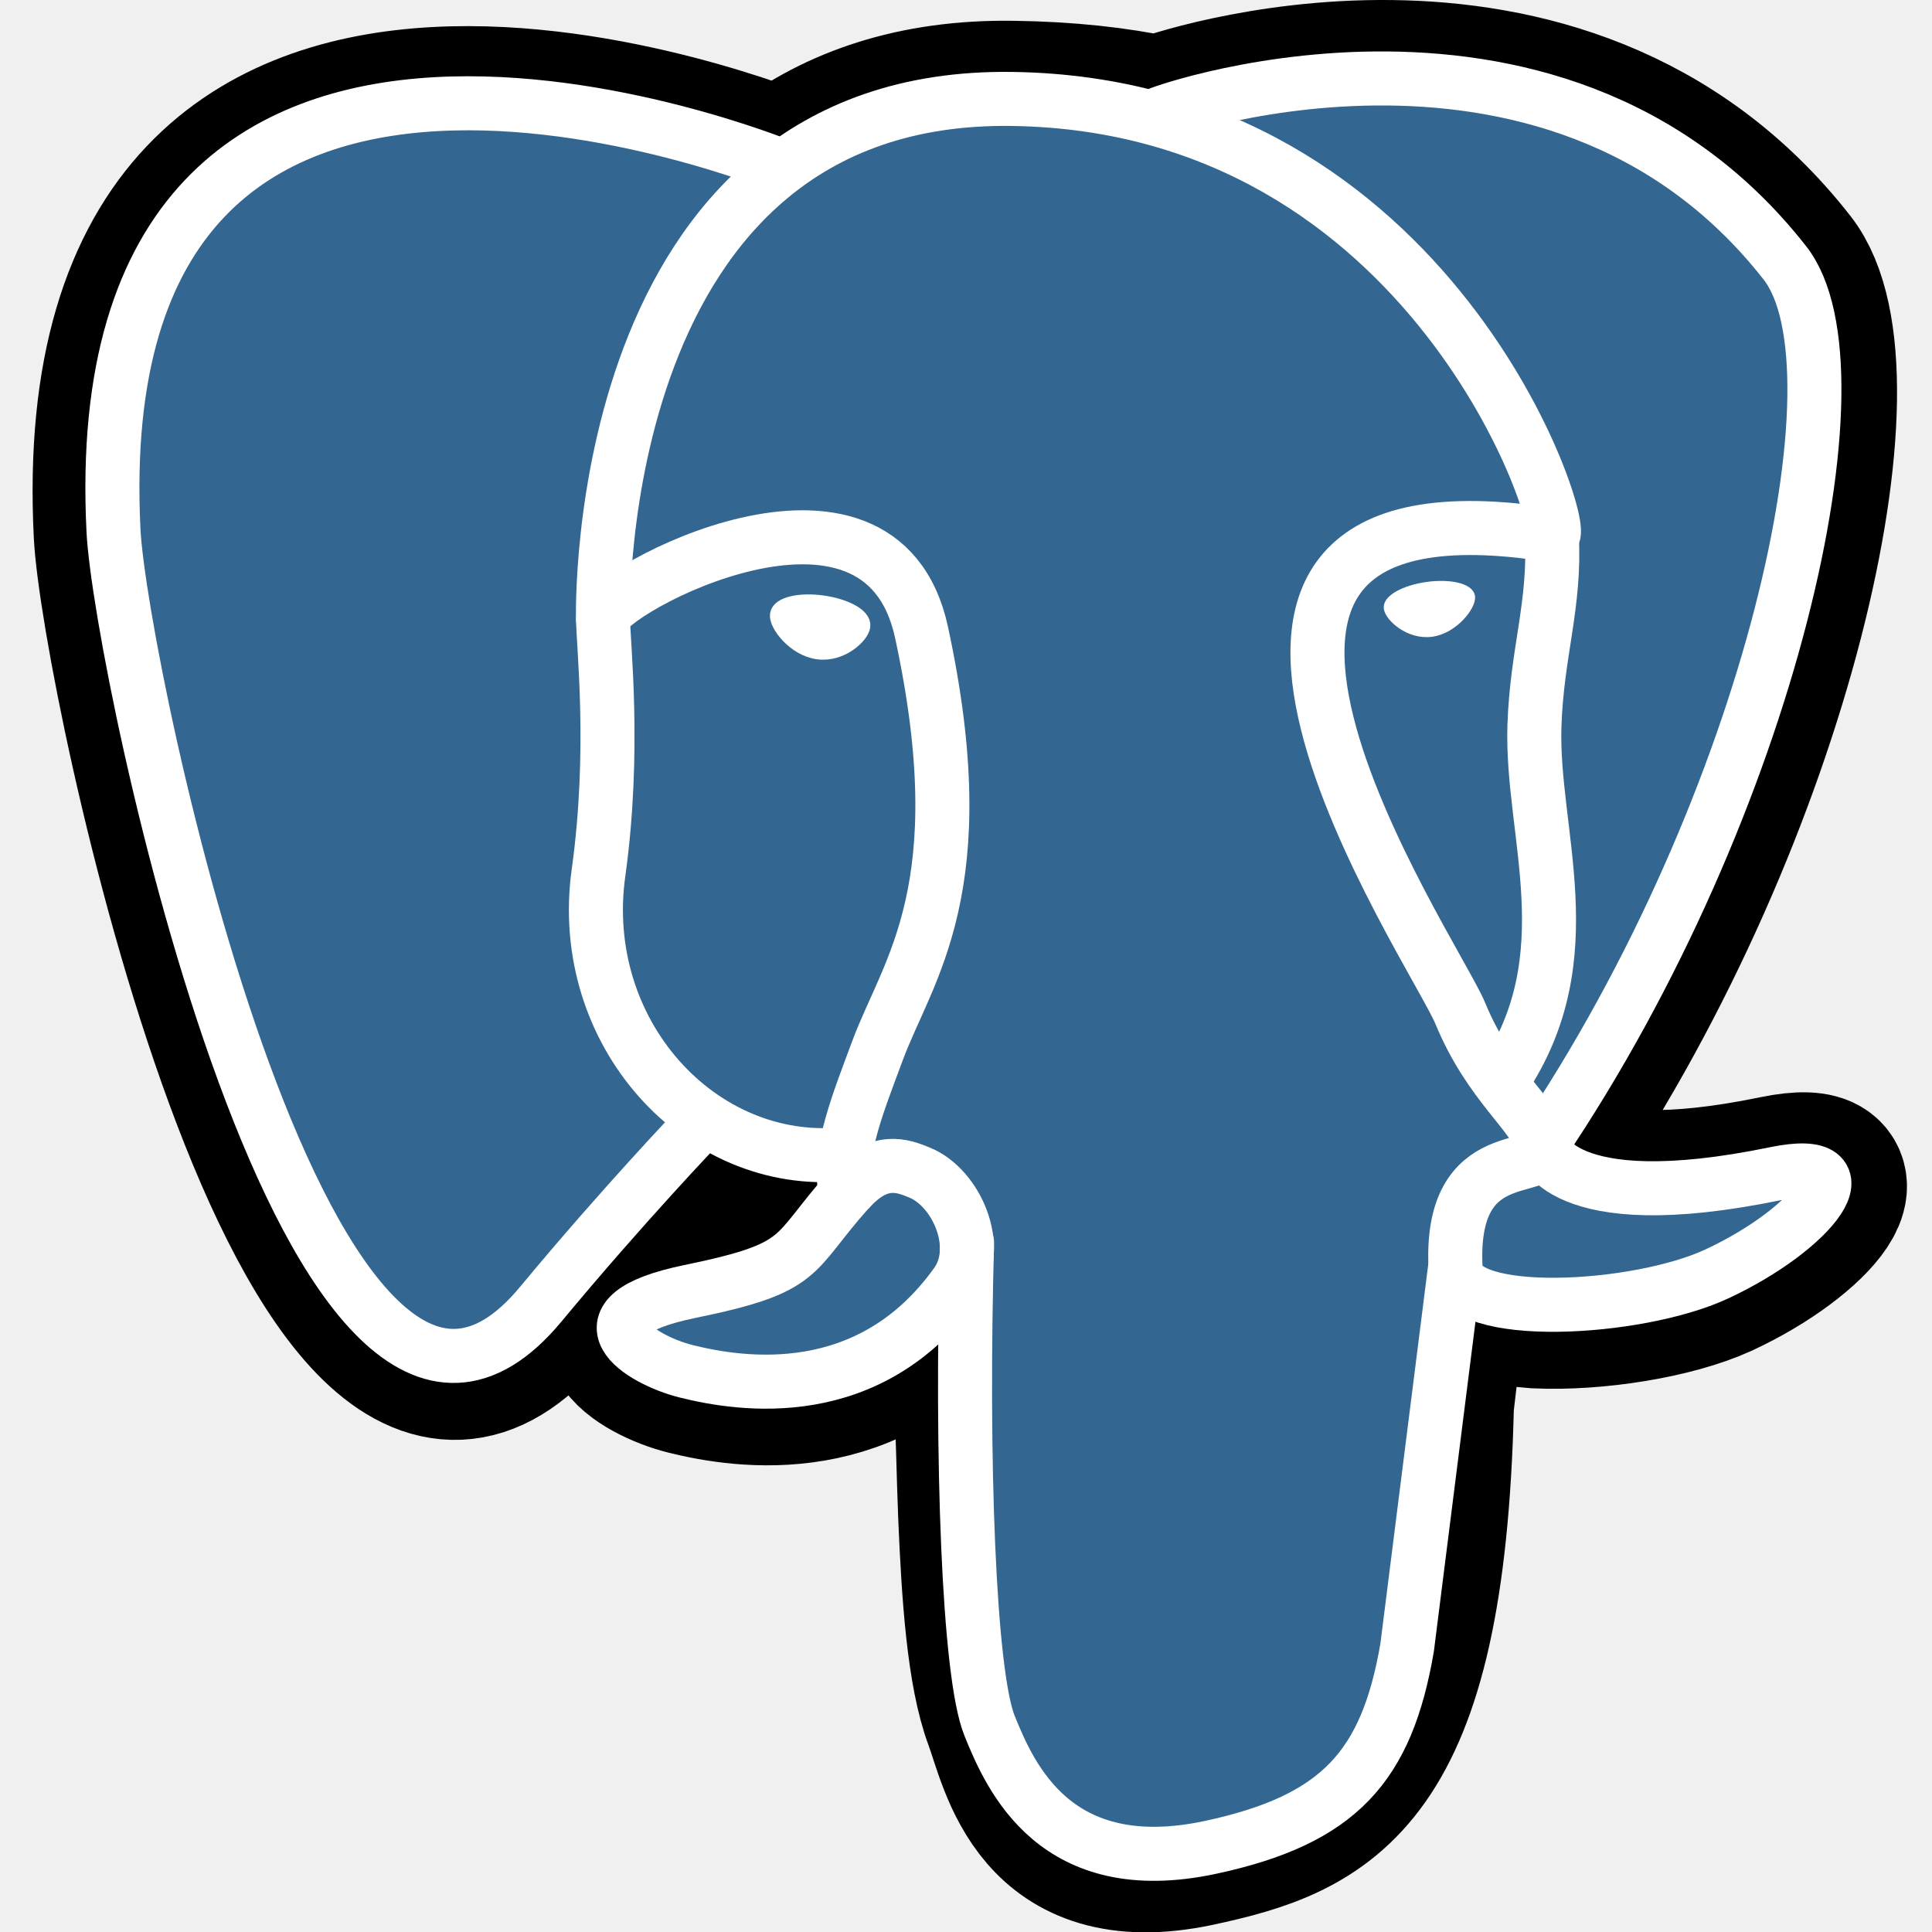
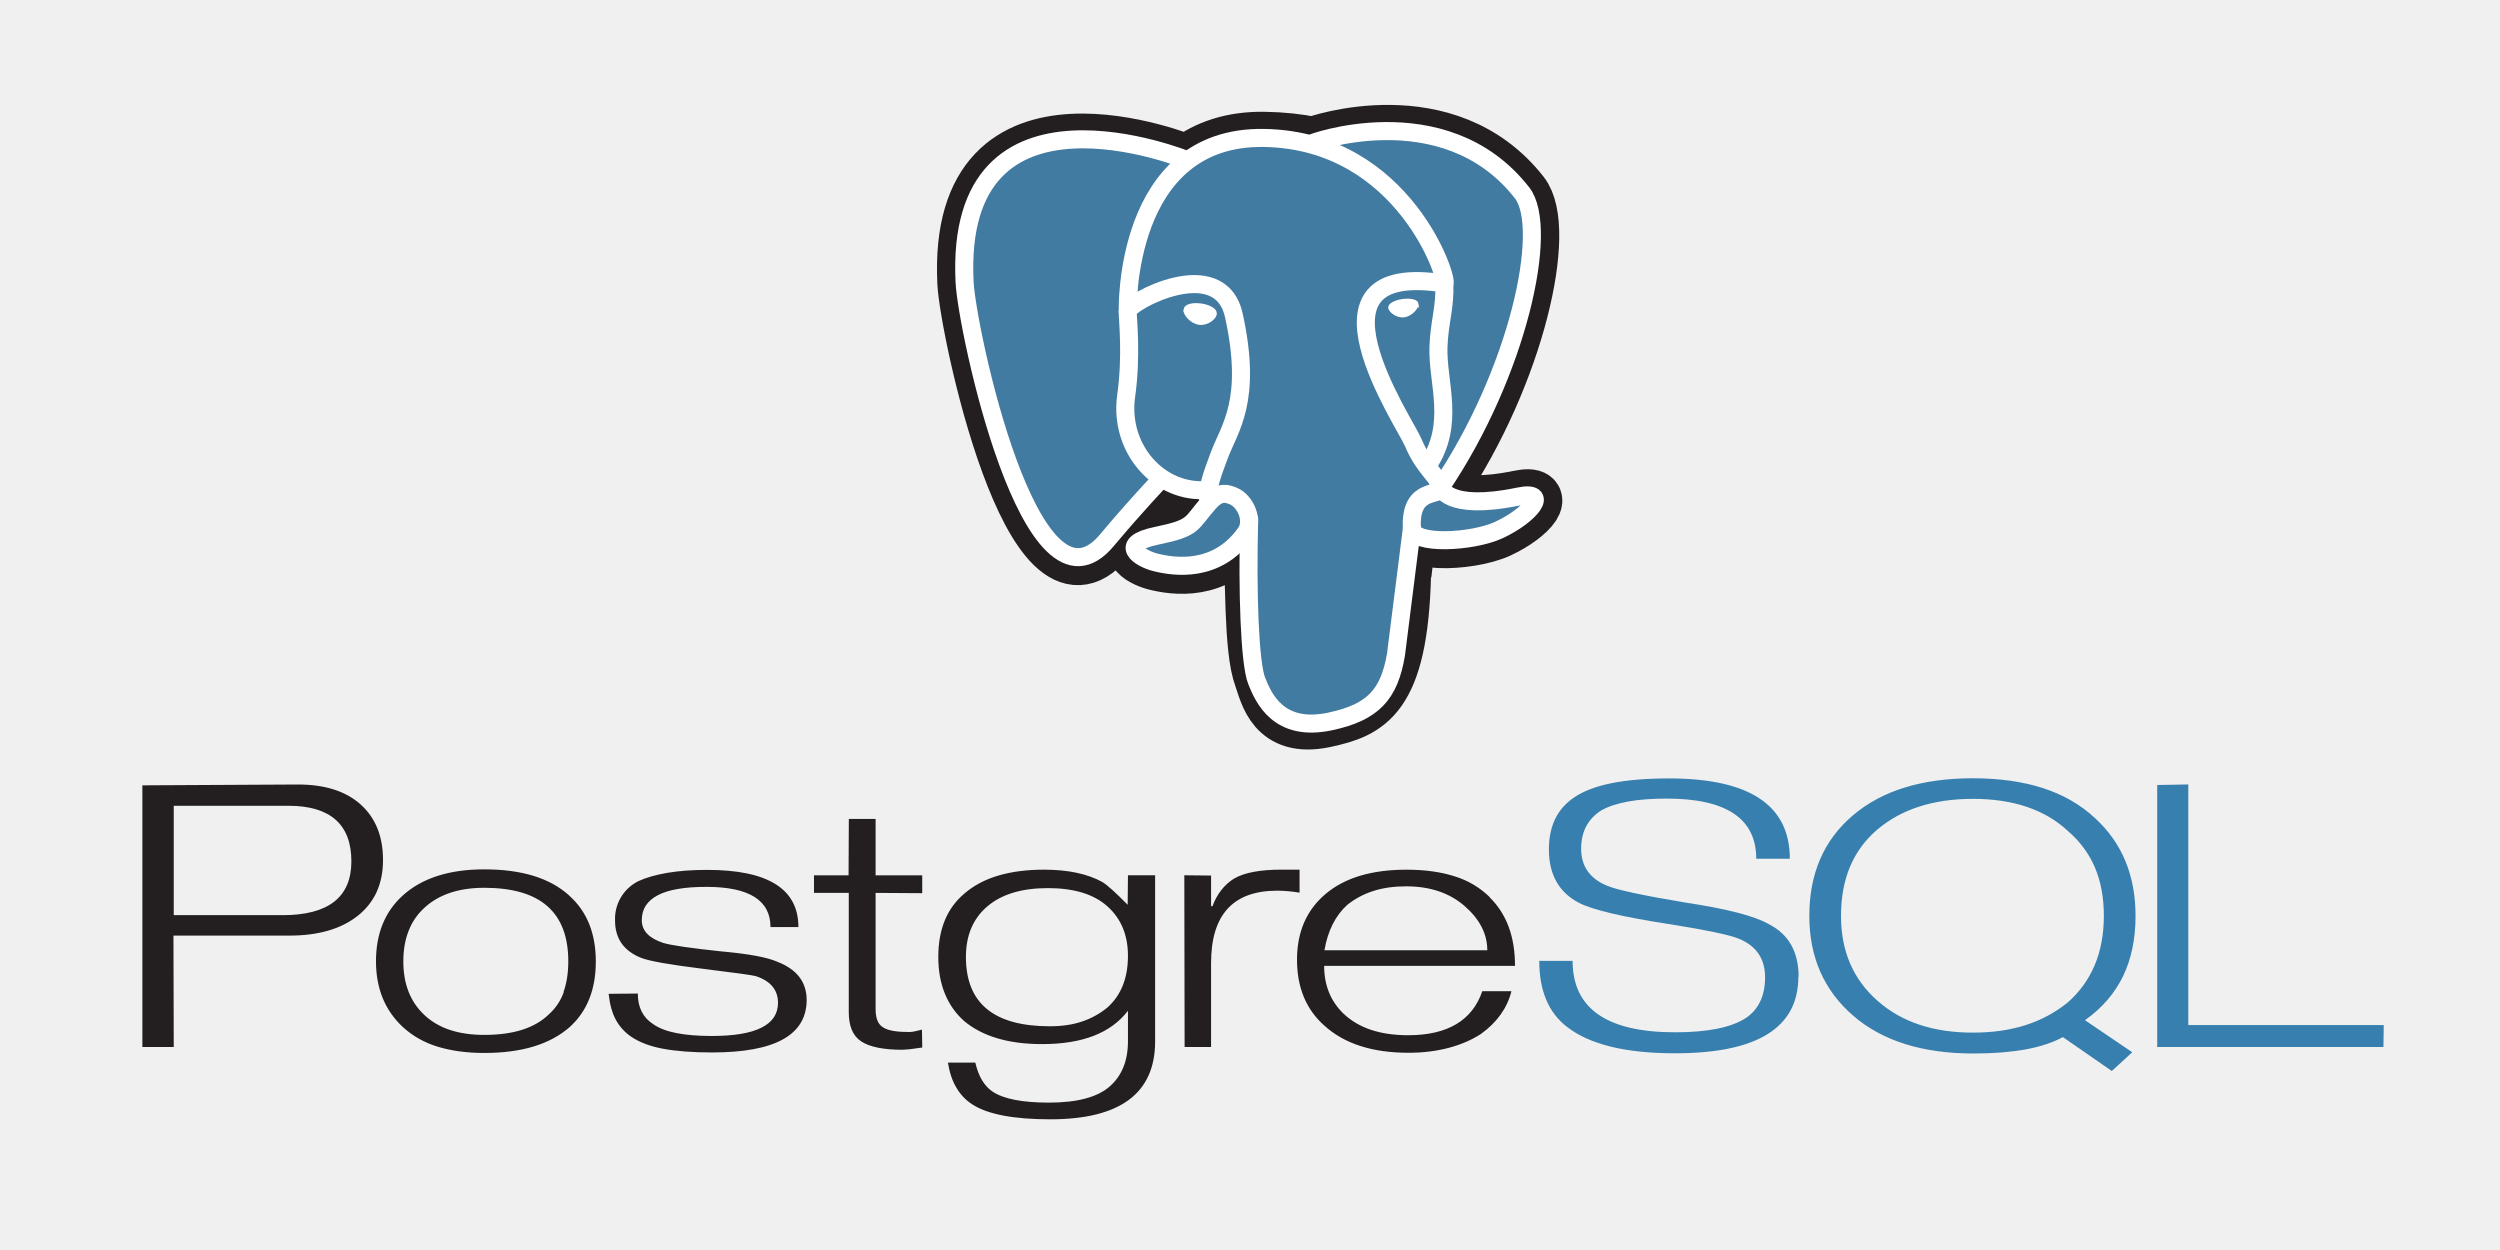
- <svg xmlns="http://www.w3.org/2000/svg" height="64" viewBox="0 0 25.6 25.6" width="64">
-   <style>.B{stroke-linecap:round}.C{stroke-linejoin:round}.D{stroke-linejoin:miter}.E{stroke-width:.716}</style>
-   <g fill="none" stroke="#fff">
-     <path d="M18.983 18.636c.163-1.357.114-1.555 1.124-1.336l.257.023c.777.035 1.793-.125 2.4-.402 1.285-.596 2.047-1.592.78-1.33-2.89.596-3.1-.383-3.1-.383 3.053-4.53 4.33-10.28 3.227-11.687-3.004-3.84-8.205-2.024-8.292-1.976l-.028.005c-.57-.12-1.2-.19-1.93-.2-1.308-.02-2.3.343-3.054.914 0 0-9.277-3.822-8.846 4.807.092 1.836 2.63 13.9 5.66 10.25C8.29 15.987 9.36 14.86 9.36 14.86c.53.353 1.167.533 1.834.468l.052-.044a2.01 2.01 0 0 0 .021.518c-.78.872-.55 1.025-2.11 1.346-1.578.325-.65.904-.046 1.056.734.184 2.432.444 3.58-1.162l-.046.183c.306.245.285 1.76.33 2.842s.116 2.093.337 2.688.48 2.13 2.53 1.7c1.713-.367 3.023-.896 3.143-5.81" fill="#000" stroke="#000" stroke-linecap="butt" stroke-width="2.149" class="D" />
-     <path d="M23.535 15.6c-2.89.596-3.1-.383-3.1-.383 3.053-4.53 4.33-10.28 3.228-11.687-3.004-3.84-8.205-2.023-8.292-1.976l-.028.005a10.31 10.31 0 0 0-1.929-.201c-1.308-.02-2.3.343-3.054.914 0 0-9.278-3.822-8.846 4.807.092 1.836 2.63 13.9 5.66 10.25C8.29 15.987 9.36 14.86 9.36 14.86c.53.353 1.167.533 1.834.468l.052-.044a2.02 2.02 0 0 0 .021.518c-.78.872-.55 1.025-2.11 1.346-1.578.325-.65.904-.046 1.056.734.184 2.432.444 3.58-1.162l-.046.183c.306.245.52 1.593.484 2.815s-.06 2.06.18 2.716.48 2.13 2.53 1.7c1.713-.367 2.6-1.32 2.725-2.906.088-1.128.286-.962.3-1.97l.16-.478c.183-1.53.03-2.023 1.085-1.793l.257.023c.777.035 1.794-.125 2.39-.402 1.285-.596 2.047-1.592.78-1.33z" fill="#336791" stroke="none" />
+ <svg xmlns="http://www.w3.org/2000/svg" width="120" height="60">
+   <style>.B{stroke-width:.866}.C{stroke:#fff}.D{stroke-linecap:round}.E{stroke-linejoin:round}</style>
+   <path d="M13.56 43.927H8.34v-5.25h5.504c2.014 0 3.022.9 3.022 2.666 0 1.723-1.102 2.585-3.305 2.585m3.752-5.312c-.715-.64-1.716-.96-3.003-.96l-7.476.04v12.56H8.34l-.014-5.347h5.563c1.395 0 2.493-.32 3.294-.96s1.202-1.53 1.202-2.666-.358-2.026-1.073-2.666zm9.747 9.004a2.56 2.56 0 0 1-.715 1.068c-.675.66-1.704.987-3.1.987-1.25 0-2.2-.32-2.88-.96s-1.005-1.497-1.005-2.57c0-.56.088-1.055.263-1.488a2.92 2.92 0 0 1 .762-1.096c.692-.63 1.646-.947 2.86-.947 2.7 0 4.033 1.177 4.033 3.53 0 .56-.077 1.05-.23 1.474m.273-4.633c-.918-.837-2.277-1.256-4.077-1.256-1.7 0-3.015.428-3.942 1.283-.837.774-1.255 1.818-1.255 3.132 0 1.305.432 2.358 1.296 3.16.477.432 1.033.745 1.667.938s1.38.3 2.234.3c1.8 0 3.154-.414 4.1-1.242.837-.756 1.255-1.804 1.255-3.145 0-1.35-.423-2.403-1.27-3.16zm11.4 4.997c0 1.7-1.515 2.536-4.544 2.536-.926 0-1.706-.06-2.34-.176s-1.148-.313-1.544-.584a2.31 2.31 0 0 1-.728-.8c-.18-.323-.297-.75-.35-1.255l1.4-.013c0 .665.247 1.155.74 1.47.53.378 1.467.567 2.813.567 2.117 0 3.176-.53 3.176-1.592 0-.62-.355-1.047-1.065-1.28-.144-.045-1-.164-2.57-.357s-2.546-.367-2.933-.52c-.836-.333-1.254-.93-1.254-1.794a2.02 2.02 0 0 1 1.12-1.889c.37-.17.83-.303 1.384-.398s1.195-.142 1.924-.142c2.916 0 4.374.915 4.374 2.745h-1.34c0-1.286-1.025-1.93-3.075-1.93-1.043 0-1.82.13-2.333.4s-.77.66-.77 1.2c0 .504.346.868 1.038 1.093.405.117 1.335.252 2.792.405 1.304.117 2.198.283 2.684.5.926.36 1.4.97 1.4 1.834zm5.536 2.3l-.573.08-.358.027c-.918 0-1.58-.133-1.985-.4s-.6-.732-.6-1.4v-5.73h-1.67v-.843h1.66l.013-2.708h1.285v2.708h2.238v.857l-2.238-.014v5.577c0 .415.1.702.33.86s.614.237 1.18.237c.08.01.17.006.27-.01s.247-.05.445-.102l.014.86zm8.887-1.912a3.81 3.81 0 0 1-1.2.661c-.45.153-.966.23-1.55.23-2.688 0-4.03-1.1-4.03-3.33 0-1.033.344-1.842 1.03-2.426s1.656-.876 2.905-.876c1.258 0 2.213.294 2.865.883s.978 1.377.978 2.366c0 1.078-.333 1.9-.998 2.494m2.283-6.36h-1.285l-.014 1.417c-.566-.575-.97-.94-1.214-1.092-.72-.395-1.65-.593-2.792-.593-1.673 0-2.95.382-3.83 1.146-.836.7-1.254 1.717-1.254 3.047 0 .656.106 1.243.317 1.76s.52.955.925 1.314c.883.737 2.13 1.106 3.742 1.106 1.936 0 3.3-.53 4.12-1.6v1.467c0 .935-.295 1.66-.884 2.172s-1.558.77-2.907.77c-1.268 0-2.172-.175-2.7-.524-.405-.268-.684-.734-.836-1.397H45.5c.144.925.535 1.595 1.174 2.008.738.476 1.984.714 3.738.714 3.356 0 5.034-1.247 5.034-3.742v-7.983zm6.95.835a6.72 6.72 0 0 0-1.078-.094c-2.112 0-3.168 1.158-3.168 3.475v4.028h-1.27l-.014-8.243 1.285.013v1.47h.067c.216-.58.557-1.02 1.025-1.318.512-.3 1.276-.435 2.292-.435h.863v1.103zm1.196 2.766c.162-.937.526-1.662 1.092-2.176.37-.297.787-.52 1.254-.67s.994-.223 1.578-.223c1.142 0 2.074.313 2.798.94s1.095 1.336 1.095 2.13h-7.807m7.933-2.543a4.12 4.12 0 0 0-1.674-1.001c-.666-.217-1.444-.325-2.335-.325-1.665 0-2.956.387-3.874 1.16s-1.377 1.827-1.377 3.16.44 2.4 1.322 3.172c.953.864 2.298 1.296 4.035 1.296.692 0 1.333-.08 1.922-.235s1.104-.38 1.545-.665c.774-.556 1.263-1.24 1.47-2.056h-1.4c-.477 1.4-1.663 2.114-3.56 2.114-1.34 0-2.37-.344-3.1-1.034-.62-.6-.93-1.356-.93-2.296h9.16c0-1.398-.4-2.495-1.228-3.3z" fill="#231f20" />
+   <path d="M86.32 46.888c0 2.447-1.974 3.67-5.92 3.67-2.365 0-4.092-.42-5.18-1.265-.9-.693-1.335-1.75-1.335-3.17h1.6c0 2.285 1.64 3.427 4.925 3.427 1.574 0 2.713-.234 3.414-.7.594-.413.9-1.06.9-1.94 0-.872-.405-1.483-1.215-1.834-.46-.2-1.58-.427-3.36-.715-2.24-.342-3.693-.683-4.358-1.024-.962-.503-1.444-1.357-1.444-2.562 0-1.123.4-1.96 1.228-2.508.88-.602 2.393-.903 4.534-.903 3.87 0 5.803 1.285 5.803 3.855H84.3c0-1.925-1.437-2.887-4.3-2.887-1.44 0-2.494.194-3.16.58-.63.414-.945 1.02-.945 1.822 0 .837.405 1.426 1.215 1.768.43.198 1.7.472 3.806.824 1.98.297 3.315.643 4 1.04.945.486 1.417 1.327 1.417 2.524zm12.908 1.25a6.2 6.2 0 0 1-2.012 1.071c-.748.238-1.585.357-2.512.357-1.9 0-3.42-.5-4.586-1.53s-1.75-2.377-1.75-4.074c0-1.77.578-3.147 1.735-4.135s2.7-1.482 4.6-1.482c1.936 0 3.458.516 4.565 1.55.585.503 1.017 1.1 1.297 1.765s.42 1.44.42 2.303c0 1.76-.586 3.152-1.756 4.176m.845.833c.828-.584 1.44-1.3 1.837-2.123s.595-1.8.595-2.878c0-1.95-.648-3.514-1.944-4.7-.693-.647-1.53-1.128-2.5-1.442s-2.1-.472-3.36-.472c-2.447 0-4.368.593-5.763 1.78s-2.092 2.795-2.092 4.826c0 1.977.703 3.572 2.1 4.785s3.33 1.82 5.768 1.82c.953 0 1.785-.065 2.496-.193s1.313-.327 1.808-.594l2.348 1.627.98-.9-2.273-1.542zm14.33 1.283h-10.858V37.68l1.493-.027v11.55h9.38l-.014 1.05z" fill="#367faf" />
+   <path d="M67.415 27.556c.197-1.64.138-1.88 1.36-1.614l.3.027c.94.043 2.167-.15 2.89-.486 1.553-.72 2.474-1.924.943-1.608-3.494.72-3.734-.462-3.734-.462 3.69-5.474 5.23-12.423 3.9-14.123-3.63-4.64-9.916-2.445-10.02-2.388l-.033.006c-.69-.143-1.463-.23-2.33-.243-1.58-.026-2.78.414-3.7 1.105 0 0-11.212-4.62-10.7 5.81.11 2.218 3.18 16.786 6.84 12.386 1.338-1.61 2.63-2.97 2.63-2.97.642.427 1.4.644 2.217.566l.062-.053a2.43 2.43 0 0 0 .025.626c-.943 1.053-.666 1.24-2.55 1.627-1.907.393-.787 1.093-.055 1.276.887.222 2.94.536 4.325-1.405l-.055.222c.37.296.345 2.127.397 3.435s.14 2.53.407 3.25.58 2.574 3.06 2.043c2.07-.444 3.654-1.082 3.798-7.023" fill="#231f20" stroke="#231f20" stroke-width="2.598" />
+   <path d="M72.916 23.875c-3.494.72-3.734-.462-3.734-.462 3.69-5.474 5.23-12.423 3.9-14.124-3.63-4.64-9.916-2.445-10.02-2.388l-.034.006c-.69-.143-1.463-.23-2.33-.243-1.58-.026-2.78.414-3.7 1.105 0 0-11.212-4.62-10.7 5.81.11 2.22 3.18 16.786 6.84 12.386 1.338-1.61 2.63-2.97 2.63-2.97.642.427 1.41.644 2.216.566l.063-.053c-.02.2-.01.395.025.626-.943 1.053-.666 1.24-2.55 1.627-1.907.393-.787 1.093-.055 1.276.887.222 2.94.536 4.325-1.405l-.055.222c.37.296.63 1.925.585 3.4s-.072 2.49.22 3.282.58 2.574 3.06 2.043c2.07-.444 3.144-1.594 3.293-3.512.106-1.364.346-1.162.36-2.38l.192-.577c.222-1.85.035-2.445 1.31-2.167l.3.027c.94.043 2.168-.15 2.89-.486 1.553-.72 2.474-1.924.943-1.608z" fill="#417ba2" />
+   <g fill="none" class="C B">
+     <g class="D">
+       <path d="M59.96 24.935c-.096 3.44.024 6.903.36 7.745s1.057 2.48 3.536 1.948c2.07-.444 2.824-1.303 3.15-3.2l.765-6.063M57 7.692s-11.22-4.586-10.7 5.842c.1 2.22 3.18 16.787 6.84 12.387 1.338-1.6 2.547-2.87 2.547-2.87M63.05 6.855c-.4.122 6.24-2.423 10.008 2.4 1.33 1.7-.2 8.65-3.9 14.124" class="E" />
+       <path d="M69.157 23.37s.24 1.183 3.735.462c1.53-.316.6.887-.943 1.608-1.274.59-4.13.743-4.178-.074-.12-2.11 1.504-1.468 1.386-1.996-.106-.476-.832-.943-1.312-2.107-.42-1.017-5.75-8.812 1.48-7.654.265-.055-1.886-6.877-8.652-6.988s-6.542 8.32-6.542 8.32" stroke-linejoin="bevel" />
+     </g>
    <g class="E">
-       <g class="B">
-         <path d="M12.814 16.467c-.08 2.846.02 5.712.298 6.4s.875 2.05 2.926 1.612c1.713-.367 2.337-1.078 2.607-2.647l.633-5.017M10.356 2.2S1.072-1.596 1.504 7.033c.092 1.836 2.63 13.9 5.66 10.25C8.27 15.95 9.27 14.907 9.27 14.907m6.1-13.4c-.32.1 5.164-2.005 8.282 1.978 1.1 1.407-.175 7.157-3.228 11.687" class="C" />
-         <path d="M20.425 15.17s.2.98 3.1.382c1.267-.262.504.734-.78 1.33-1.054.49-3.418.615-3.457-.06-.1-1.745 1.244-1.215 1.147-1.652-.088-.394-.69-.78-1.086-1.744-.347-.84-4.76-7.29 1.224-6.333.22-.045-1.56-5.7-7.16-5.782S7.99 8.196 7.99 8.196" stroke-linejoin="bevel" />
-       </g>
-       <g class="C">
-         <path d="M11.247 15.768c-.78.872-.55 1.025-2.11 1.346-1.578.325-.65.904-.046 1.056.734.184 2.432.444 3.58-1.163.35-.49-.002-1.27-.482-1.468-.232-.096-.542-.216-.94.23z" />
-         <path d="M11.196 15.753c-.08-.513.168-1.122.433-1.836.398-1.07 1.316-2.14.582-5.537-.547-2.53-4.22-.527-4.22-.184s.166 1.74-.06 3.365c-.297 2.122 1.35 3.916 3.246 3.733" class="B" />
-       </g>
+       <path d="M58.066 24.09c-.943 1.053-.666 1.24-2.55 1.627-1.907.393-.787 1.093-.055 1.276.887.222 2.94.536 4.325-1.405.422-.59-.002-1.534-.582-1.775-.28-.116-.655-.26-1.136.277z" />
+       <path d="M58.004 24.072c-.095-.62.204-1.356.523-2.22.48-1.294 1.6-2.588.703-6.692-.66-3.058-5.098-.637-5.1-.222s.2 2.102-.074 4.067c-.36 2.564 1.63 4.733 3.923 4.51" class="D" />
    </g>
-     <g fill="#fff" class="D">
-       <path d="M10.322 8.145c-.017.117.215.43.516.472s.558-.202.575-.32-.215-.246-.516-.288-.56.02-.575.136z" stroke-width=".239" />
-       <path d="M19.486 7.906c.016.117-.215.43-.516.472s-.56-.202-.575-.32.215-.246.516-.288.56.02.575.136z" stroke-width=".119" />
-     </g>
-     <path d="M20.562 7.095c.05.92-.198 1.545-.23 2.524-.046 1.422.678 3.05-.413 4.68" class="B C E" />
  </g>
+   <g fill="#fff" class="C">
+     <path d="M56.948 14.877c-.02.142.26.52.623.57s.675-.245.694-.386-.26-.298-.624-.35-.675.023-.694.165z" stroke-width=".289" />
+     <path d="M68.022 14.588c.02.142-.26.52-.623.57s-.675-.245-.695-.386.26-.298.624-.348.675.023.695.165z" stroke-width=".144" />
+   </g>
+   <path d="M69.323 13.608c.06 1.11-.24 1.868-.277 3.05-.056 1.72.82 3.687-.5 5.657" fill="none" class="B C D E" />
</svg>
